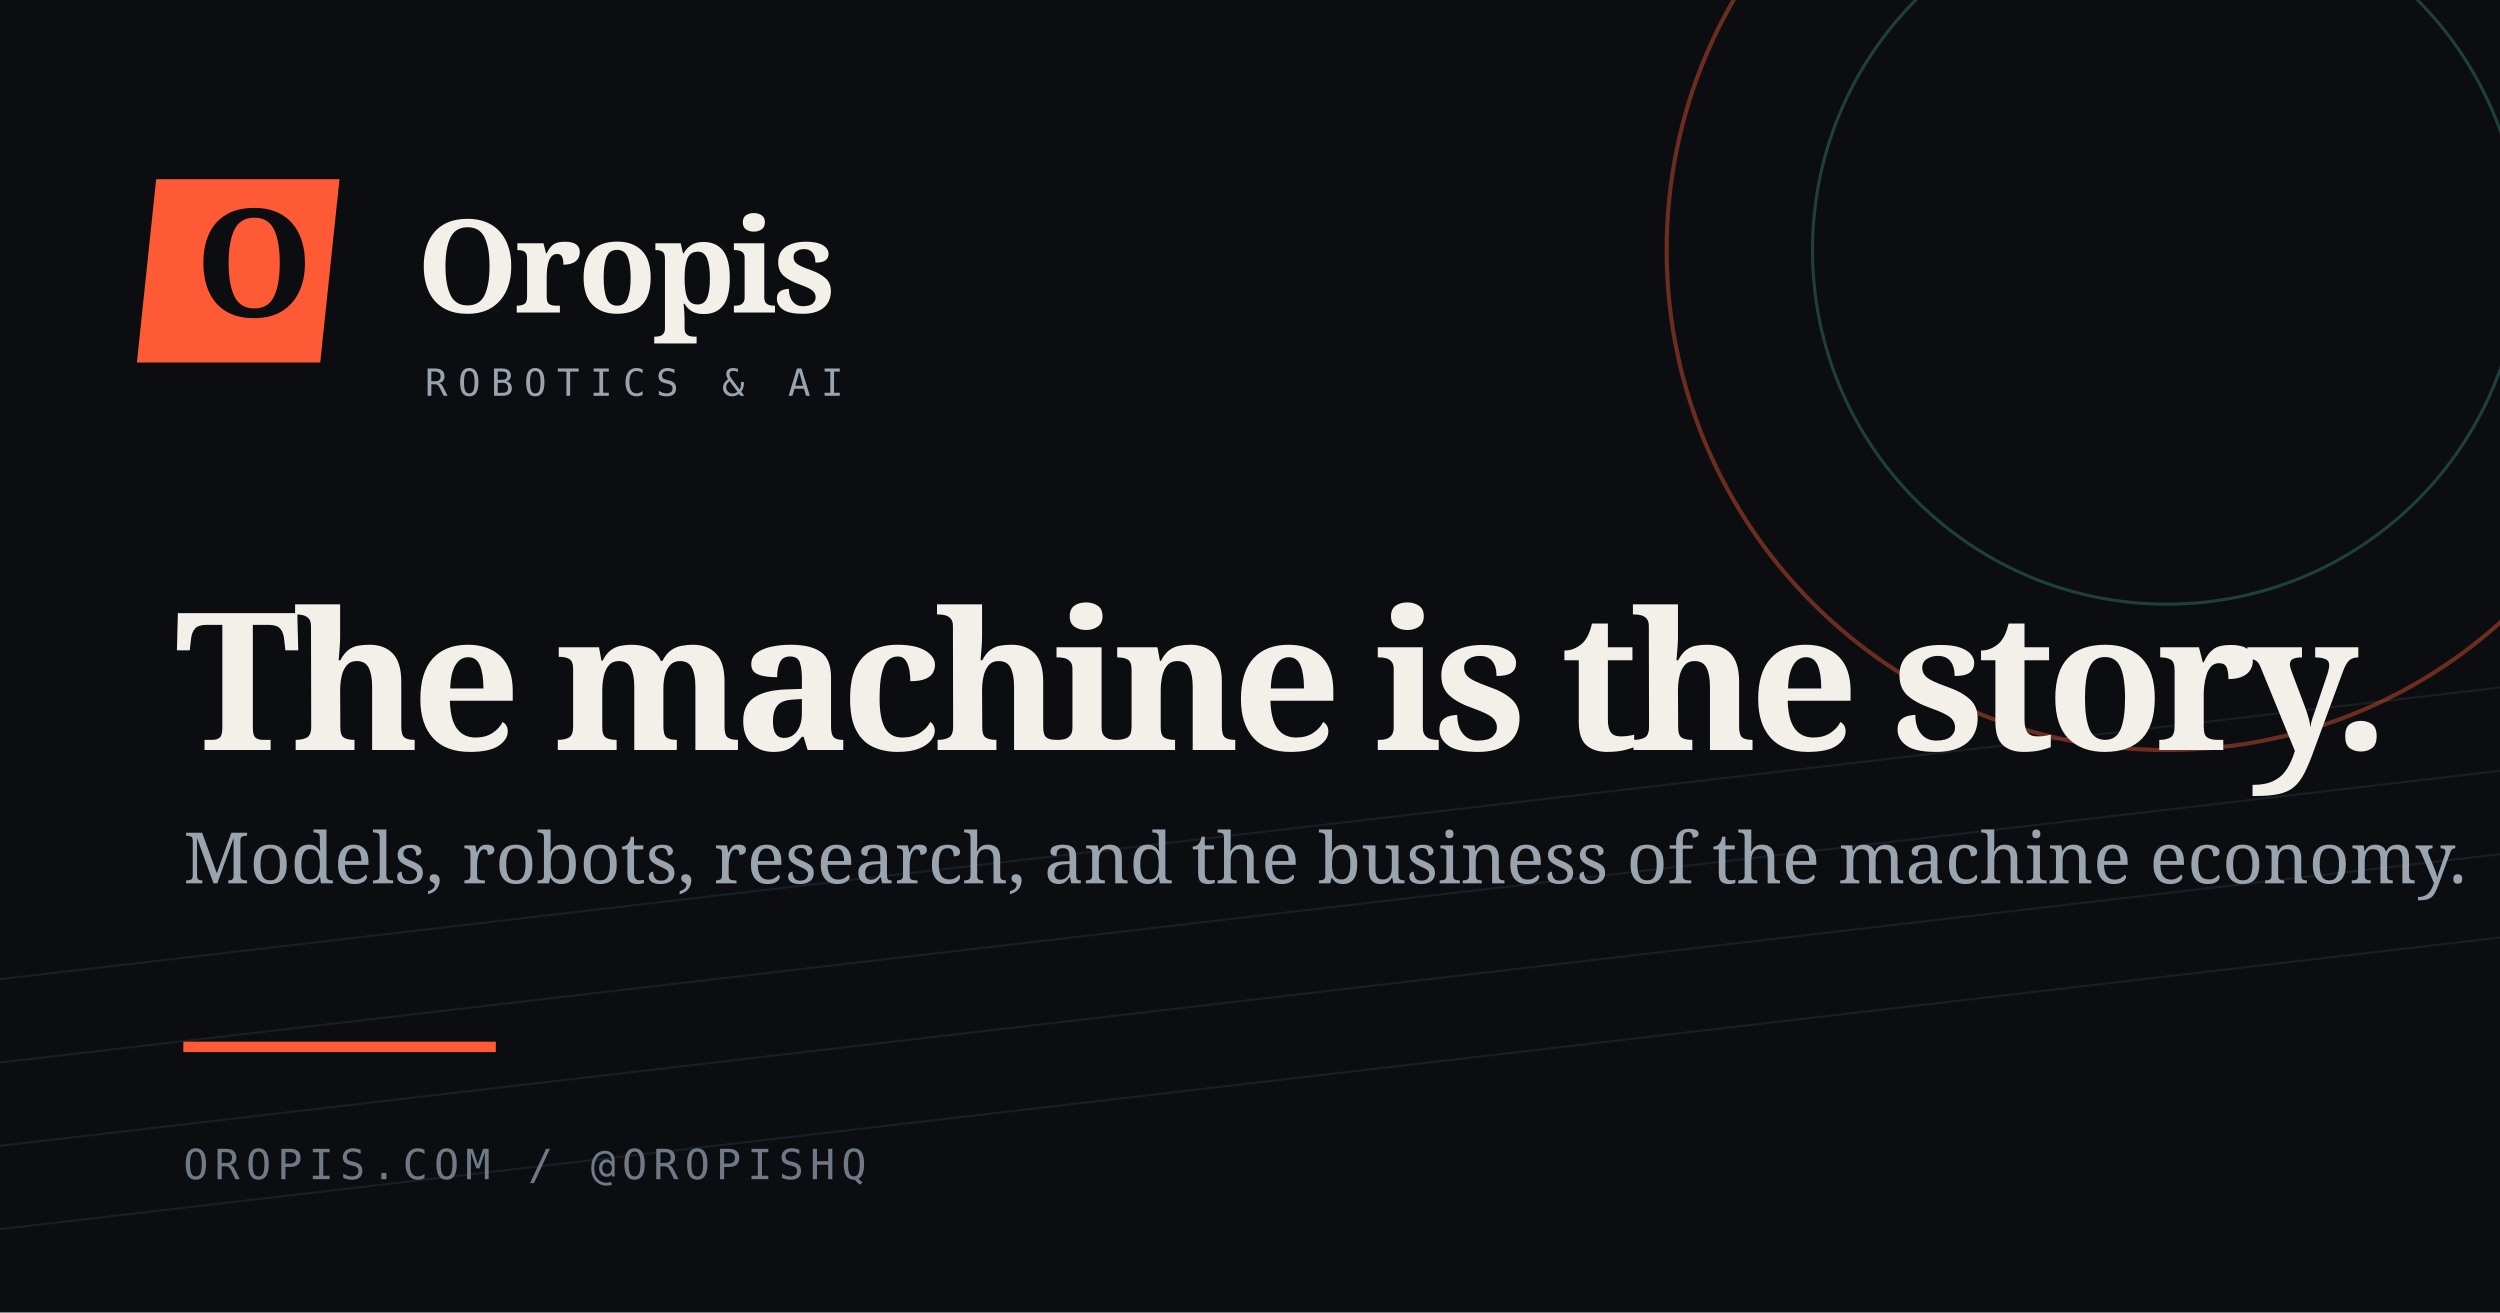
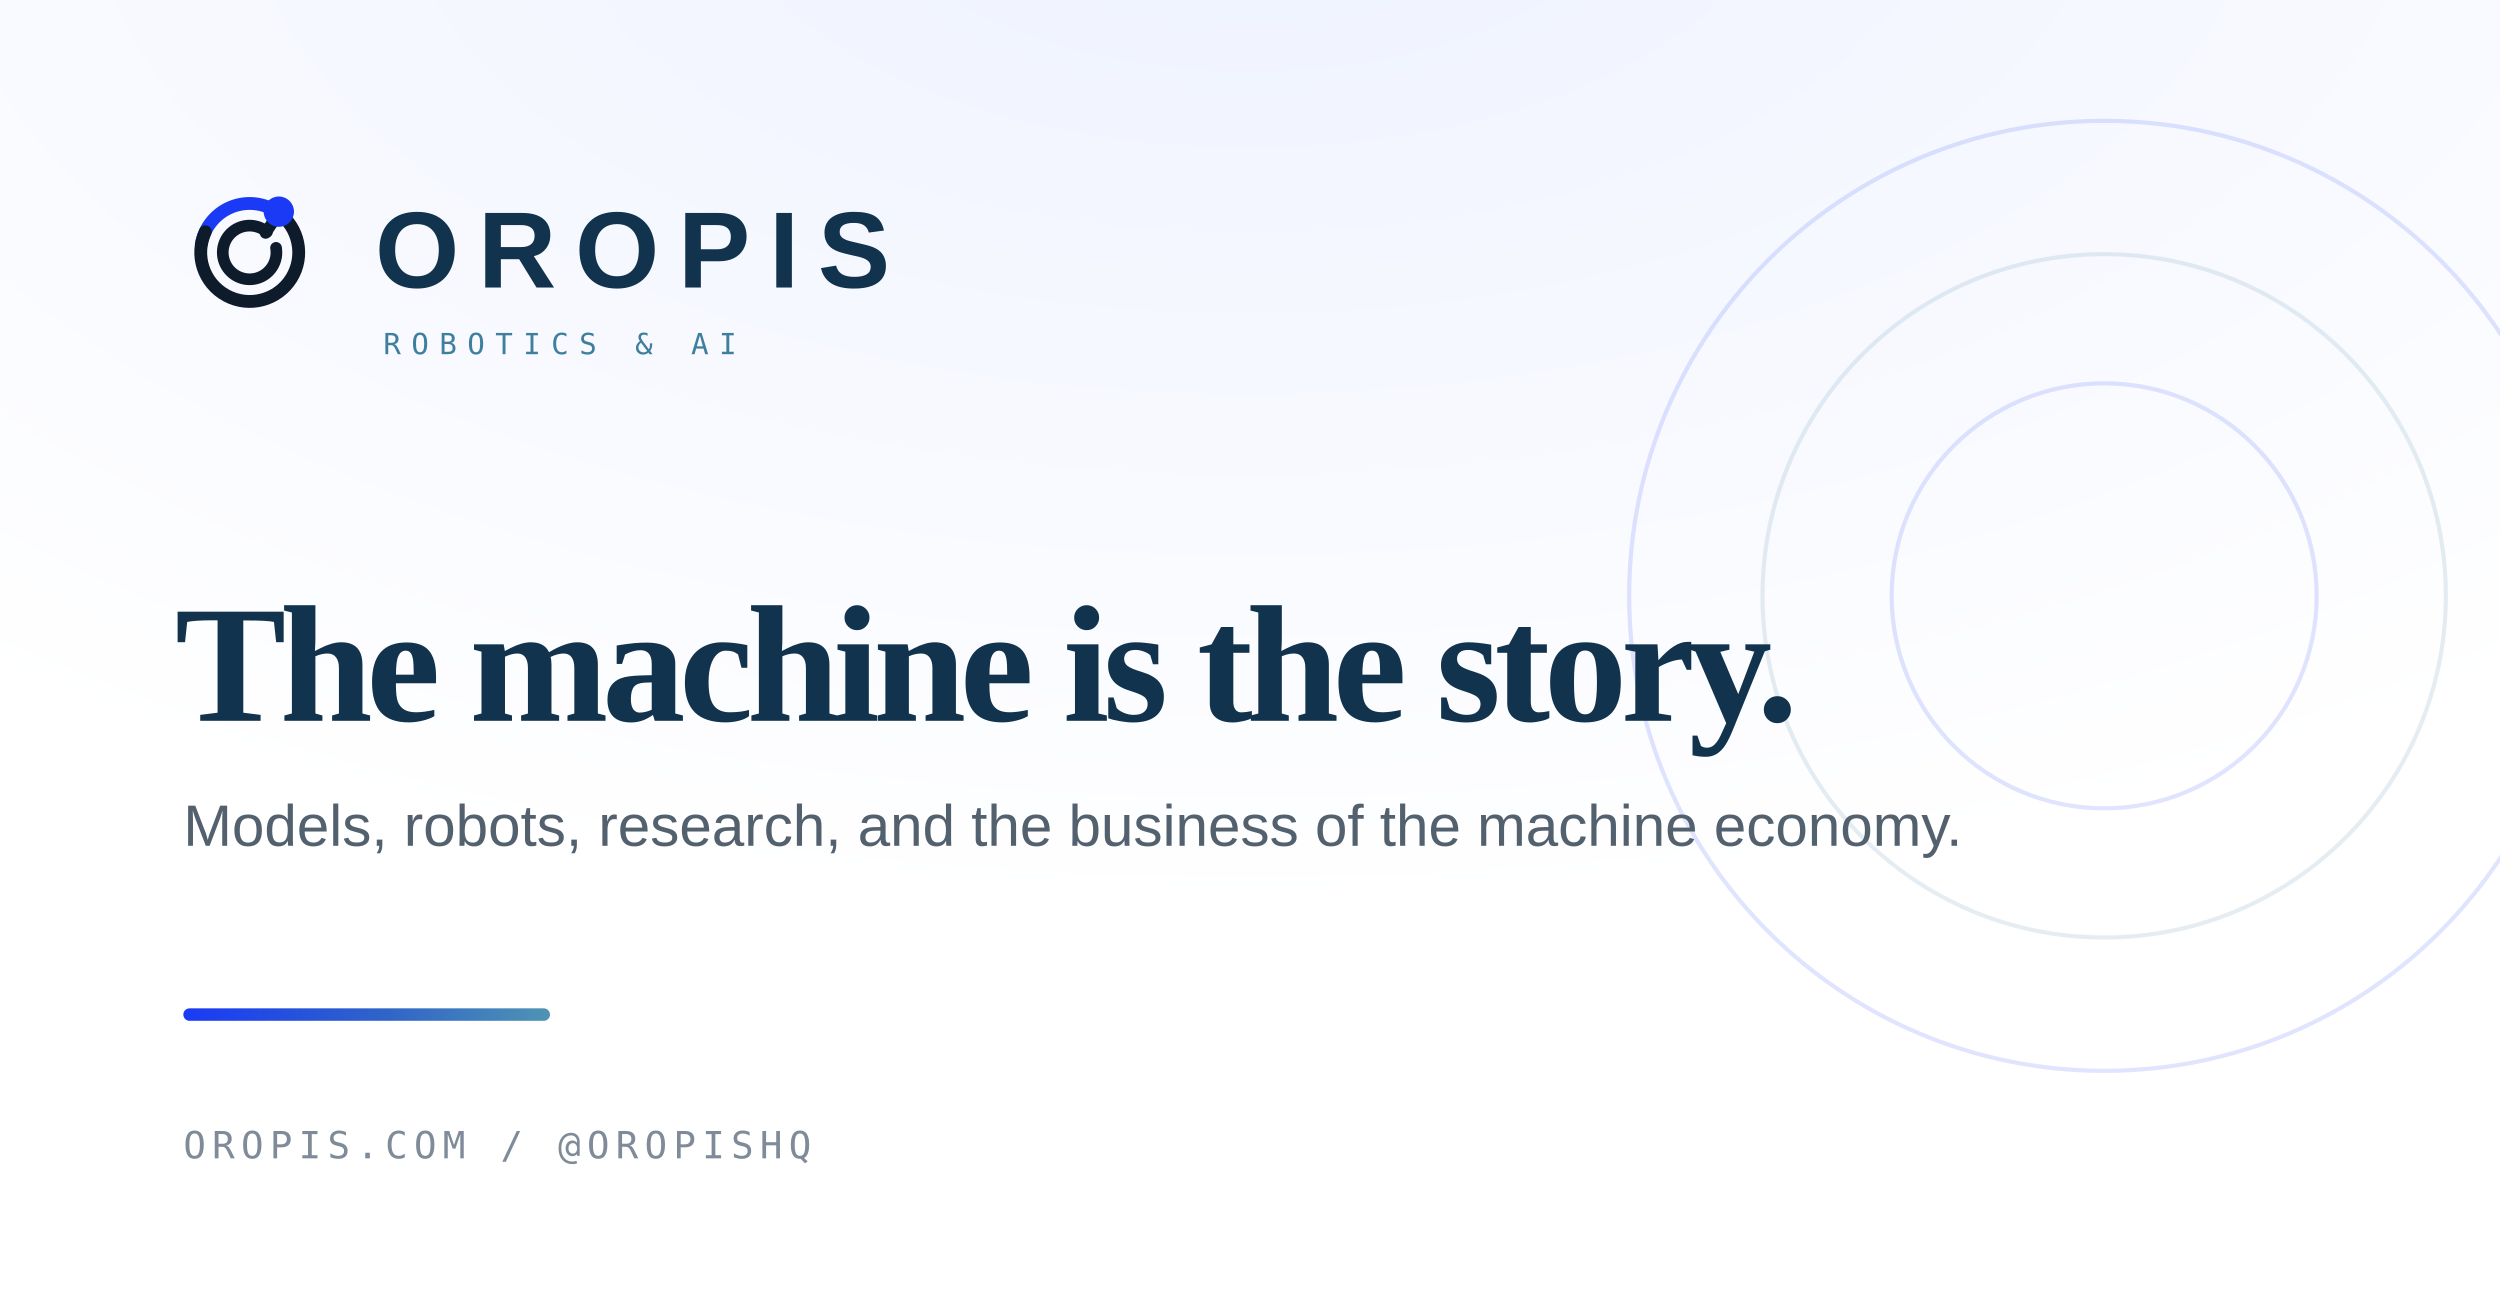
<svg xmlns="http://www.w3.org/2000/svg" width="1200" height="630" viewBox="0 0 1200 630">
-   <rect width="1200" height="630" fill="#0b0d10" />
-   <g opacity="0.5">
-     <path d="M0 470 L1200 330" stroke="#26303b" stroke-width="1" />
-     <path d="M0 510 L1200 370" stroke="#26303b" stroke-width="1" />
-     <path d="M0 550 L1200 410" stroke="#26303b" stroke-width="1" />
-     <path d="M0 590 L1200 450" stroke="#26303b" stroke-width="1" />
+   <defs>
+     <linearGradient id="brand" x1="0" y1="0" x2="1" y2="0">
+       <stop offset="0" stop-color="#1a3af5" />
+       <stop offset="0.55" stop-color="#2f64c8" />
+       <stop offset="1" stop-color="#4f93b4" />
+     </linearGradient>
+     <radialGradient id="wash" cx="50%" cy="-10%" r="80%">
+       <stop offset="0" stop-color="#eef2ff" />
+       <stop offset="1" stop-color="#ffffff" />
+     </radialGradient>
+   </defs>
+   <rect width="1200" height="630" fill="url(#wash)" />
+   <g fill="none" opacity="0.14">
+     <circle cx="1010" cy="286" r="228" stroke="#1a3af5" stroke-width="2" />
+     <circle cx="1010" cy="286" r="164" stroke="#3f7f9e" stroke-width="2" />
+     <circle cx="1010" cy="286" r="102" stroke="#1a3af5" stroke-width="2" />
  </g>
-   <circle cx="1040" cy="120" r="240" fill="none" stroke="#ff5a36" stroke-width="2" opacity="0.4" />
-   <circle cx="1040" cy="120" r="170" fill="none" stroke="#56d8c2" stroke-width="1.5" opacity="0.25" />
-   <rect x="84" y="86" width="88" height="88" fill="#ff5a36" transform="skewX(-6)" />
-   <text x="122" y="152" font-family="Georgia, serif" font-size="72" font-weight="700" text-anchor="middle" fill="#0b0d10">O</text>
-   <text x="200" y="150" font-family="Georgia, serif" font-size="62" font-weight="700" fill="#f3f0e9" letter-spacing="-2">Oropis</text>
-   <text x="204" y="190" font-family="monospace" font-size="18" fill="#9aa4af" letter-spacing="5">ROBOTICS &amp; AI</text>
-   <text x="84" y="360" font-family="Georgia, serif" font-size="92" font-weight="600" fill="#f3f0e9" letter-spacing="-4">The machine is the story.</text>
-   <text x="88" y="424" font-family="Georgia, serif" font-size="34" fill="#9aa4af">Models, robots, research, and the business of the machine economy.</text>
-   <rect x="88" y="500" width="150" height="5" fill="#ff5a36" />
-   <text x="88" y="566" font-family="monospace" font-size="20" fill="#6f7a86" letter-spacing="3">OROPIS.COM  /  @OROPISHQ</text>
+   <g transform="translate(84 82) scale(1.12)">
+     <g fill="none" stroke-linecap="round">
+       <path d="M11.3 31.4A21 21 0 0 1 42.5 16.8" stroke="#1a3af5" stroke-width="5.5" />
+       <path d="M44.1 17.8A21 21 0 1 1 13 26.1" stroke="#0d1b2a" stroke-width="5.5" />
+       <path d="M43.3 33A11.5 11.5 0 1 1 39.4 26.2" stroke="#0d1b2a" stroke-width="5" />
+       <path d="M38.8 26.6 42.3 21.4" stroke="#0d1b2a" stroke-width="5" />
+     </g>
+     <circle cx="44.5" cy="17.5" r="6.5" fill="#1a3af5" />
+   </g>
+   <text x="180" y="138" font-family="Arial, Helvetica, sans-serif" font-size="52" font-weight="700" letter-spacing="9" fill="#12334d">OROPIS</text>
+   <text x="184" y="170" font-family="monospace" font-size="14" letter-spacing="5" fill="#3f7f9e">ROBOTICS &amp; AI</text>
+   <text x="84" y="346" font-family="Georgia, 'Times New Roman', serif" font-size="80" font-weight="600" letter-spacing="-3" fill="#12334d">The machine is the story.</text>
+   <text x="88" y="406" font-family="Arial, Helvetica, sans-serif" font-size="28" fill="#53616f">Models, robots, research, and the business of the machine economy.</text>
+   <rect x="88" y="484" width="176" height="6" rx="3" fill="url(#brand)" />
+   <text x="88" y="556" font-family="monospace" font-size="18" letter-spacing="3" fill="#7f8b98">OROPIS.COM  /  @OROPISHQ</text>
</svg>
